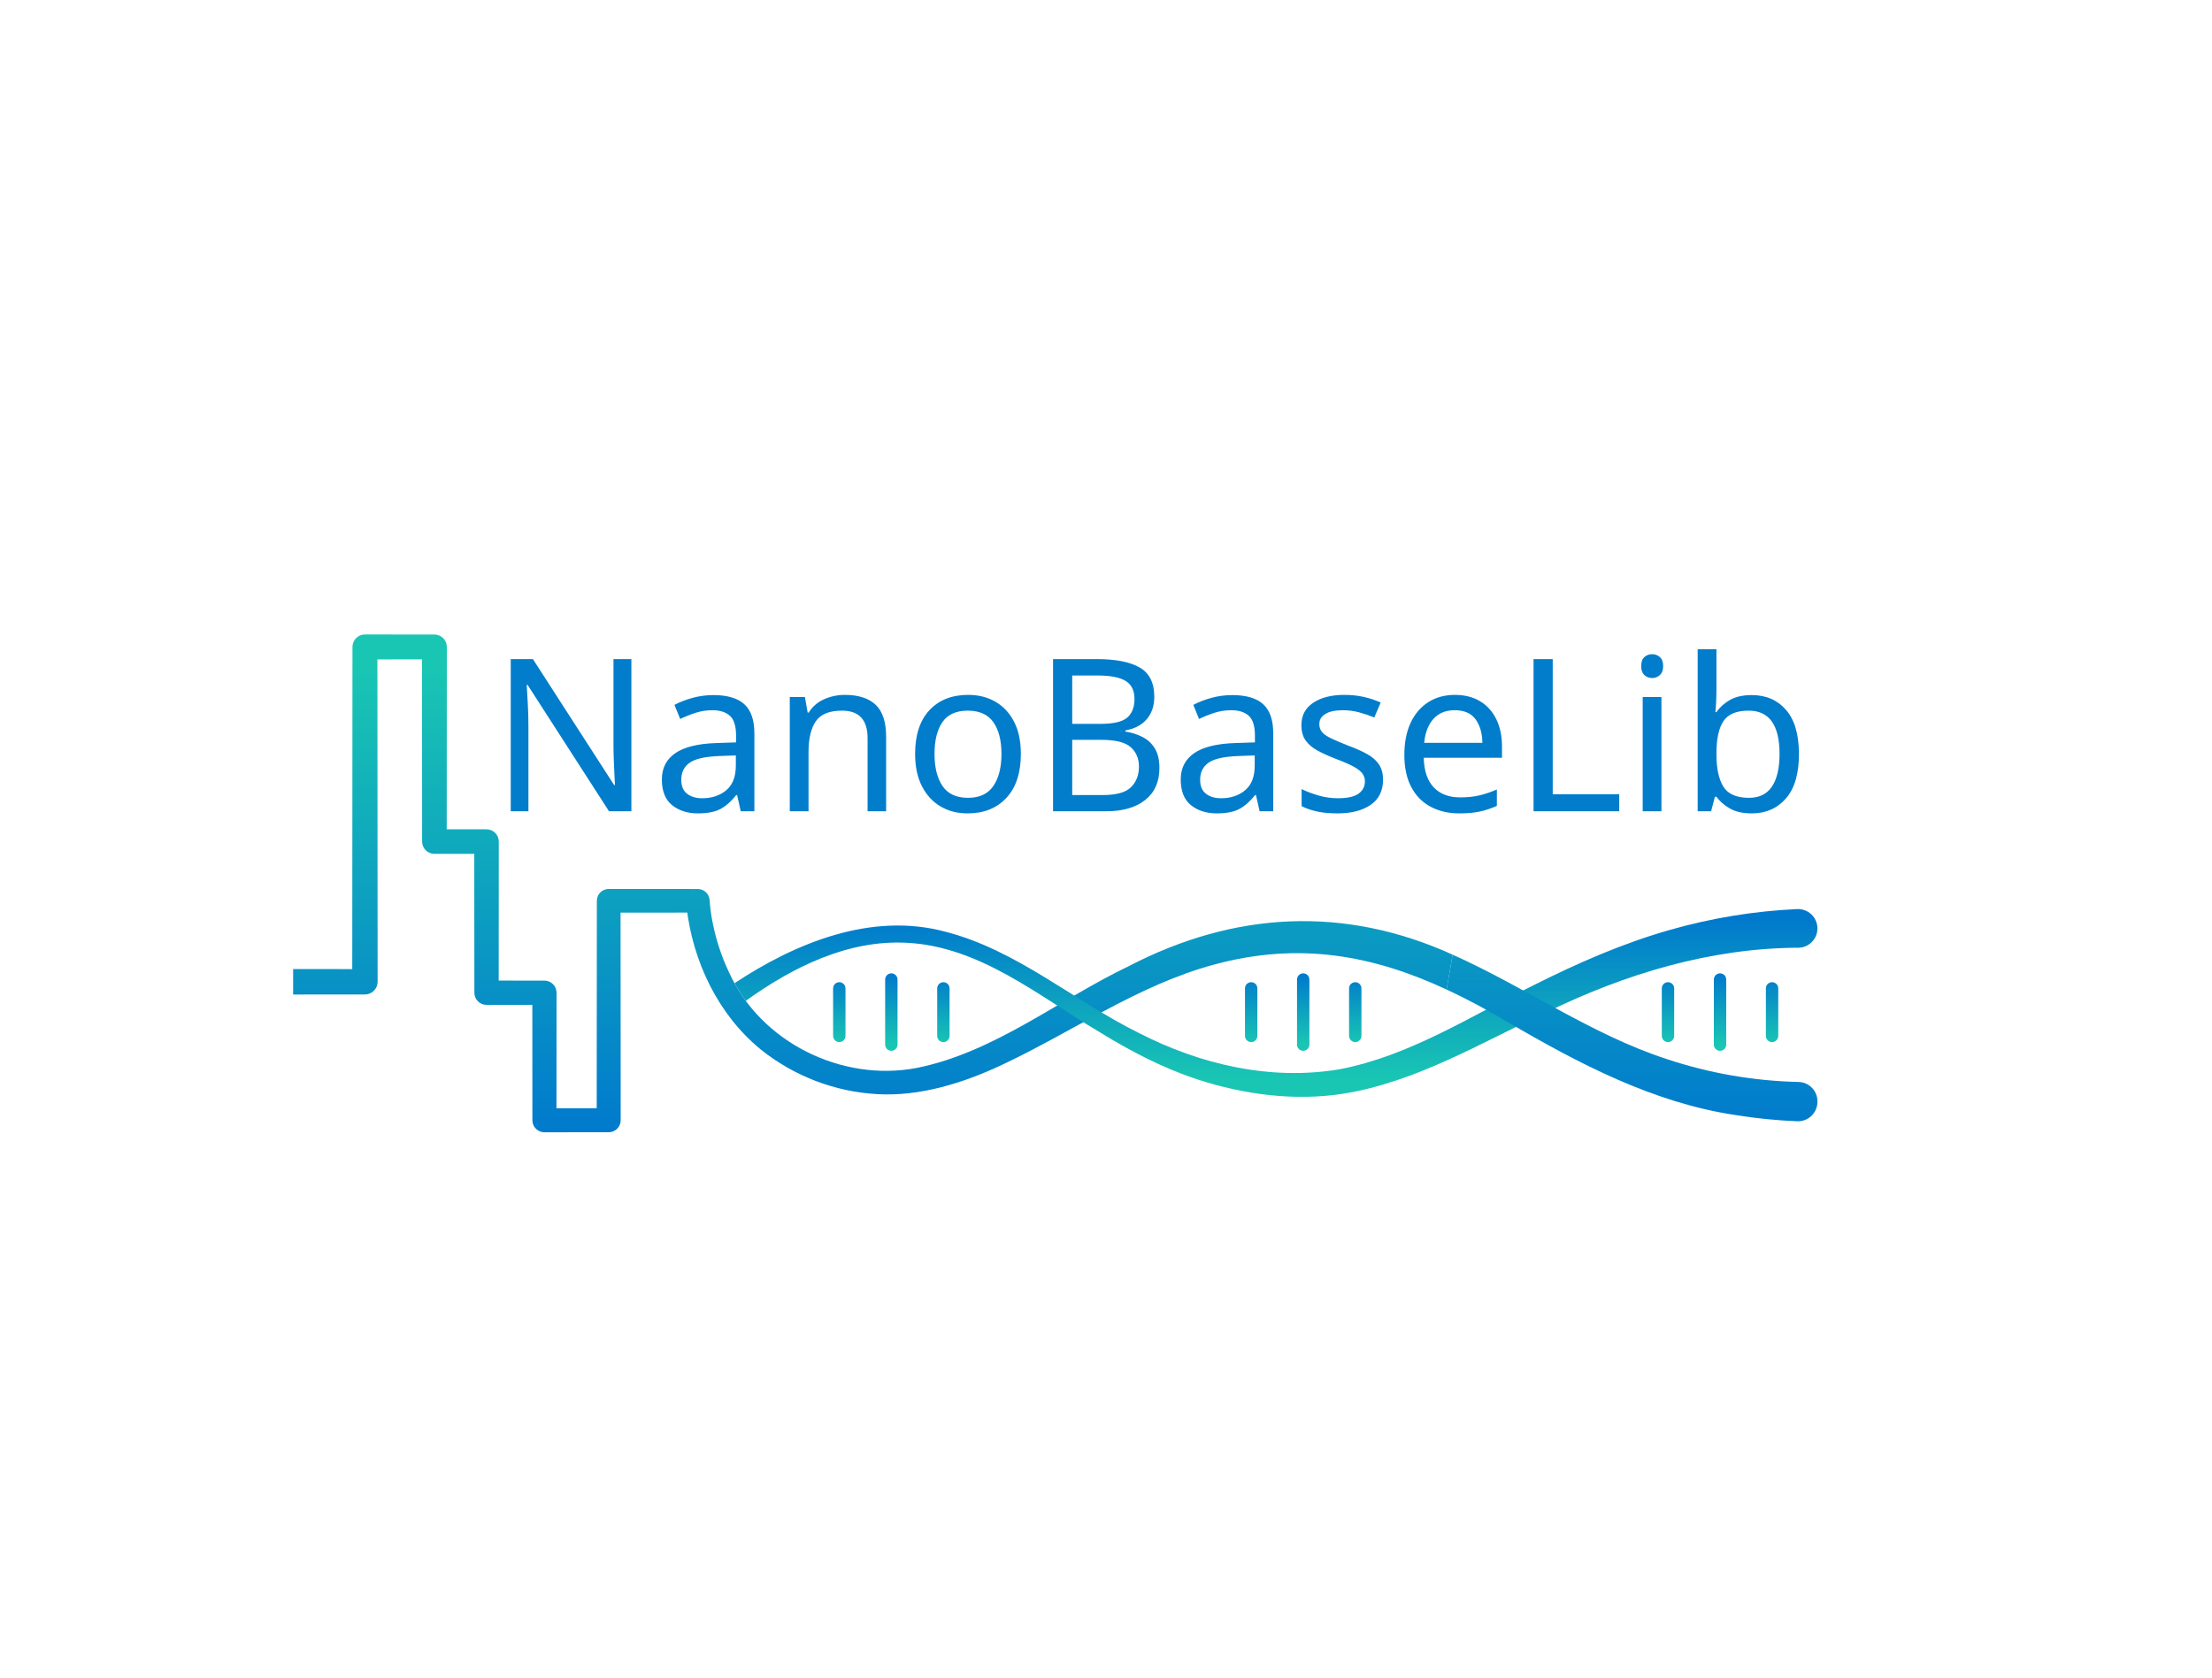
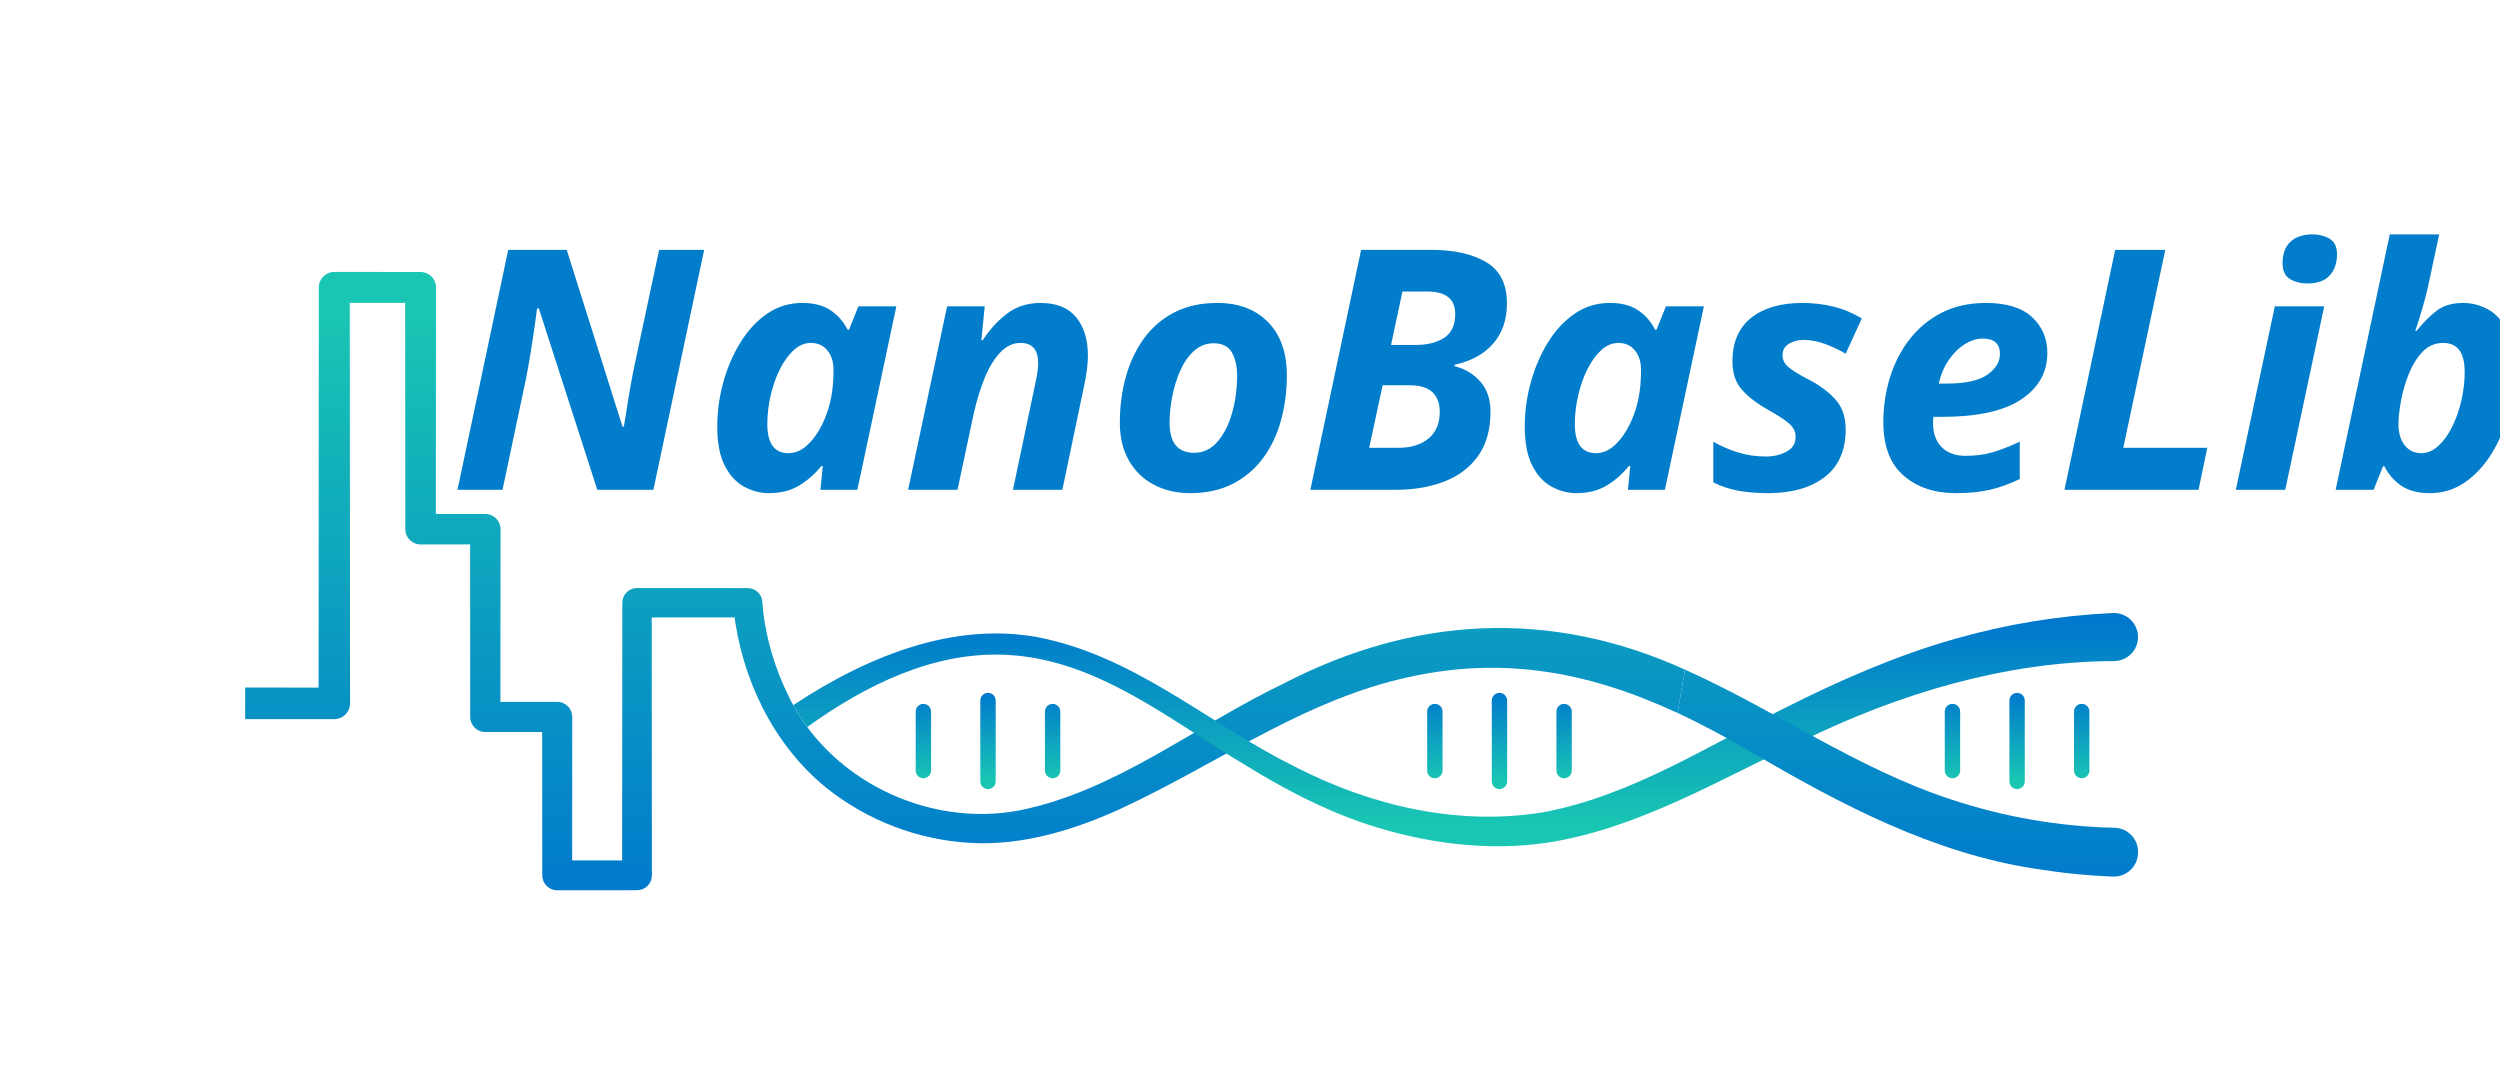
- <svg xmlns="http://www.w3.org/2000/svg" xmlns:xlink="http://www.w3.org/1999/xlink" id="图层_1" data-name="图层 1" viewBox="0 0 2002.667 1519">
+ <svg xmlns="http://www.w3.org/2000/svg" xmlns:xlink="http://www.w3.org/1999/xlink" id="图层_1" data-name="图层 1" viewBox="0 0 1822.667 792">
  <defs>
-     <style>.cls-1{fill:url(#未命名的渐变_6);}.cls-2{fill:url(#未命名的渐变_6-2);}.cls-3{fill:url(#未命名的渐变_6-3);}.cls-4{fill:url(#未命名的渐变_6-4);}.cls-5{fill:url(#未命名的渐变_6-5);}.cls-6{fill:url(#未命名的渐变_6-6);}.cls-7{fill:url(#未命名的渐变_6-7);}.cls-8{fill:url(#未命名的渐变_6-8);}.cls-9{fill:url(#未命名的渐变_6-9);}.cls-10{fill:url(#未命名的渐变_6-10);}.cls-11{fill:url(#未命名的渐变_6-11);}.cls-12{fill:url(#未命名的渐变_6-12);}.cls-13{font-size:193px;fill:#027dcb;font-family:HGB7X_CNKI;}</style>
-     <linearGradient id="未命名的渐变_6" x1="790.259" y1="1030.142" x2="790.259" y2="600.919" gradientUnits="userSpaceOnUse">
+     <style>.cls-1{fill:url(#未命名的渐变_6);}.cls-2{fill:url(#未命名的渐变_6-2);}.cls-3{fill:url(#未命名的渐变_6-3);}.cls-4{fill:url(#未命名的渐变_6-4);}.cls-5{fill:url(#未命名的渐变_6-5);}.cls-6{fill:url(#未命名的渐变_6-6);}.cls-7{fill:url(#未命名的渐变_6-7);}.cls-8{fill:url(#未命名的渐变_6-8);}.cls-9{fill:url(#未命名的渐变_6-9);}.cls-10{fill:url(#未命名的渐变_6-10);}.cls-11{fill:url(#未命名的渐变_6-11);}.cls-12{fill:url(#未命名的渐变_6-12);}.cls-13{font-size:245px;fill:#027dcb;font-family:Perpetua-BoldItalic, Perpetua;font-weight:700;font-style:italic;}</style>
+     <linearGradient id="未命名的渐变_6" x1="703.592" y1="653.809" x2="703.592" y2="224.586" gradientUnits="userSpaceOnUse">
      <stop offset="0" stop-color="#0079cd" />
      <stop offset="1" stop-color="#19c6b3" />
    </linearGradient>
-     <linearGradient id="未命名的渐变_6-2" x1="759.871" y1="882.304" x2="759.871" y2="945.677" xlink:href="#未命名的渐变_6" />
-     <linearGradient id="未命名的渐变_6-3" x1="806.989" y1="882.304" x2="806.989" y2="945.677" xlink:href="#未命名的渐变_6" />
-     <linearGradient id="未命名的渐变_6-4" x1="854.107" y1="882.304" x2="854.107" y2="945.677" xlink:href="#未命名的渐变_6" />
-     <linearGradient id="未命名的渐变_6-5" x1="1132.766" y1="882.304" x2="1132.766" y2="945.677" xlink:href="#未命名的渐变_6" />
-     <linearGradient id="未命名的渐变_6-6" x1="1179.882" y1="882.304" x2="1179.882" y2="945.677" xlink:href="#未命名的渐变_6" />
-     <linearGradient id="未命名的渐变_6-7" x1="1227" y1="882.304" x2="1227" y2="945.677" xlink:href="#未命名的渐变_6" />
-     <linearGradient id="未命名的渐变_6-8" x1="1510.142" y1="882.304" x2="1510.142" y2="945.677" xlink:href="#未命名的渐变_6" />
-     <linearGradient id="未命名的渐变_6-9" x1="1557.26" y1="882.304" x2="1557.26" y2="945.677" xlink:href="#未命名的渐变_6" />
-     <linearGradient id="未命名的渐变_6-10" x1="1604.378" y1="882.304" x2="1604.378" y2="945.677" xlink:href="#未命名的渐变_6" />
-     <linearGradient id="未命名的渐变_6-11" x1="1155.217" y1="832.048" x2="1155.217" y2="977.352" xlink:href="#未命名的渐变_6" />
-     <linearGradient id="未命名的渐变_6-12" x1="1477.567" y1="1029.699" x2="1477.567" y2="601.625" xlink:href="#未命名的渐变_6" />
+     <linearGradient id="未命名的渐变_6-2" x1="673.204" y1="505.97" x2="673.204" y2="569.344" xlink:href="#未命名的渐变_6" />
+     <linearGradient id="未命名的渐变_6-3" x1="720.322" y1="505.97" x2="720.322" y2="569.344" xlink:href="#未命名的渐变_6" />
+     <linearGradient id="未命名的渐变_6-4" x1="767.44" y1="505.97" x2="767.44" y2="569.344" xlink:href="#未命名的渐变_6" />
+     <linearGradient id="未命名的渐变_6-5" x1="1046.099" y1="505.97" x2="1046.099" y2="569.344" xlink:href="#未命名的渐变_6" />
+     <linearGradient id="未命名的渐变_6-6" x1="1093.215" y1="505.97" x2="1093.215" y2="569.344" xlink:href="#未命名的渐变_6" />
+     <linearGradient id="未命名的渐变_6-7" x1="1140.333" y1="505.97" x2="1140.333" y2="569.344" xlink:href="#未命名的渐变_6" />
+     <linearGradient id="未命名的渐变_6-8" x1="1423.475" y1="505.97" x2="1423.475" y2="569.344" xlink:href="#未命名的渐变_6" />
+     <linearGradient id="未命名的渐变_6-9" x1="1470.594" y1="505.97" x2="1470.594" y2="569.344" xlink:href="#未命名的渐变_6" />
+     <linearGradient id="未命名的渐变_6-10" x1="1517.712" y1="505.97" x2="1517.712" y2="569.344" xlink:href="#未命名的渐变_6" />
+     <linearGradient id="未命名的渐变_6-11" x1="1068.55" y1="455.714" x2="1068.55" y2="601.019" xlink:href="#未命名的渐变_6" />
+     <linearGradient id="未命名的渐变_6-12" x1="1390.9" y1="653.366" x2="1390.9" y2="225.292" xlink:href="#未命名的渐变_6" />
  </defs>
-   <path class="cls-1" d="M1309.701,896.133c-66.141-30.707-132.786-43.599-210.19-22.675-69.787,18.738-129.199,61.543-194.514,91.905-33.748,15.604-71.965,27.561-110.104,25.543a185.31,185.31,0,0,1-106.308-40.617c-38.609-31.63-61.429-79.828-67.013-128.919-.168-1.684-.309-3.167-.411-5.177l10.663,10.254-80.73.053,10.724-10.725.131,198.737a10.849,10.849,0,0,1-10.856,10.856l-58.188.038a10.888,10.888,0,0,1-10.895-10.894l-.076-115.488,10.97,10.97-52.422.035a10.998,10.998,0,0,1-11.005-10.991c-.004-.013-.088-136.887-.09-136.901l11.095,11.095-47.18.031a11.119,11.119,0,0,1-11.127-11.112c0-.013-.116-176.262-.116-176.276l11.242,11.242-62.907.041,11.284-11.284.2,303.246a11.476,11.476,0,0,1-11.469,11.484c-.014,0-65.003.043-65.019.043l0-23.053h0l65.004.043-11.483,11.483c-.003-.015.202-303.247.2-303.261a11.276,11.276,0,0,1,11.284-11.269l62.907.041a11.236,11.236,0,0,1,11.243,11.242l-.117,176.262L393.301,751.012l47.18.031a11.088,11.088,0,0,1,11.095,11.095l-.09,136.886L440.481,888.02c.007.001,52.429.034,52.437.035a10.963,10.963,0,0,1,10.957,10.97l-.076,115.488-10.894-10.894,58.188.039L540.237,1014.513l.131-198.737a10.718,10.718,0,0,1,10.725-10.725l80.73.053A10.695,10.695,0,0,1,642.487,815.358a143.215,143.215,0,0,0,2.024,16.517,191.276,191.276,0,0,0,15.664,48.993c28.642,63.049,101.894,99.193,169.56,86.313C900.27,953.154,958.152,905.437,1022.459,874.7c95.046-49.224,194.442-54.774,292.669-10.151Z" />
-   <path class="cls-2" d="M759.871,943.735a5.603,5.603,0,0,1-5.604-5.604V895.021a5.604,5.604,0,0,1,11.207,0v43.11A5.603,5.603,0,0,1,759.871,943.735Z" />
-   <path class="cls-3" d="M806.989,951.621a5.603,5.603,0,0,1-5.604-5.604V887.136a5.604,5.604,0,1,1,11.207,0v58.881A5.603,5.603,0,0,1,806.989,951.621Z" />
-   <path class="cls-4" d="M854.107,943.735a5.603,5.603,0,0,1-5.604-5.604V895.021a5.604,5.604,0,0,1,11.207,0v43.11A5.603,5.603,0,0,1,854.107,943.735Z" />
-   <path class="cls-5" d="M1132.766,943.735a5.603,5.603,0,0,1-5.604-5.604V895.021a5.604,5.604,0,0,1,11.207,0v43.11A5.603,5.603,0,0,1,1132.766,943.735Z" />
-   <path class="cls-6" d="M1179.882,951.621a5.603,5.603,0,0,1-5.604-5.604V887.136a5.604,5.604,0,1,1,11.207,0v58.881A5.603,5.603,0,0,1,1179.882,951.621Z" />
-   <path class="cls-7" d="M1227,943.735a5.603,5.603,0,0,1-5.604-5.604V895.021a5.604,5.604,0,0,1,11.207,0v43.11A5.603,5.603,0,0,1,1227,943.735Z" />
-   <path class="cls-8" d="M1510.142,943.735a5.603,5.603,0,0,1-5.604-5.604V895.021a5.604,5.604,0,0,1,11.207,0v43.11A5.603,5.603,0,0,1,1510.142,943.735Z" />
-   <path class="cls-9" d="M1557.26,951.621a5.603,5.603,0,0,1-5.604-5.604V887.136a5.604,5.604,0,1,1,11.207,0v58.881A5.603,5.603,0,0,1,1557.26,951.621Z" />
-   <path class="cls-10" d="M1604.378,943.735a5.603,5.603,0,0,1-5.604-5.604V895.021a5.604,5.604,0,0,1,11.207,0v43.11A5.603,5.603,0,0,1,1604.378,943.735Z" />
-   <path class="cls-11" d="M1511.947,842.115c-43.313,12.31-84.414,30.44-123.718,50.235-58.311,28.702-112.279,63.926-175.568,76.024-62.13,10.509-126.078-4.312-181.675-32.951-57.755-28.376-110.245-75.075-175.081-91.642-66.93-18.064-135.64,10.058-190.903,46.637a142.908,142.908,0,0,0,10.221,15.956c42.396-30.465,92.305-55.393,145.674-52.584,65.923,3.305,118.945,47.802,173.592,80.286,28.185,17.428,57.617,32.877,89.3,43.367,42.379,13.844,88.351,19.969,132.665,12.989,66.131-10.716,124.155-46.044,183.782-73.752,71.094-34.749,148.539-58.109,227.847-58.386a17.474,17.474,0,0,0,17.35-17.51v0a17.561,17.561,0,0,0-18.436-17.509A502.627,502.627,0,0,0,1511.947,842.115Z" />
-   <path class="cls-12" d="M1315.128,864.549c66.147,29.565,125.205,72.152,193.887,94.57a406.737,406.737,0,0,0,119.45,20.725,17.479,17.479,0,0,1,16.968,17.503v.552a17.56,17.56,0,0,1-18.325,17.515,461.672,461.672,0,0,1-56.391-5.693c-74.002-11.157-141.621-46.601-205.156-83.839-18.732-11.086-37.276-21.12-55.861-29.748Z" />
+   <path class="cls-1" d="M1223.034,519.8c-66.141-30.707-132.786-43.599-210.19-22.675C943.057,515.862,883.645,558.668,818.329,589.029c-33.748,15.604-71.965,27.561-110.104,25.543a185.31,185.31,0,0,1-106.308-40.617c-38.609-31.63-61.429-79.828-67.013-128.919-.168-1.684-.309-3.167-.411-5.177l10.663,10.254-80.73.053,10.724-10.725.131,198.737a10.849,10.849,0,0,1-10.856,10.856l-58.188.038A10.888,10.888,0,0,1,395.343,638.18l-.076-115.488,10.97,10.97-52.422.035a10.998,10.998,0,0,1-11.005-10.991c-.004-.013-.088-136.887-.09-136.901l11.095,11.095-47.18.031A11.119,11.119,0,0,1,295.508,385.819c0-.013-.116-176.262-.116-176.276l11.242,11.242-62.907.041,11.284-11.284L255.211,512.789a11.476,11.476,0,0,1-11.469,11.484c-.014,0-65.003.043-65.019.043l0-23.053h0l65.004.043L232.244,512.789c-.003-.015.202-303.247.2-303.261a11.276,11.276,0,0,1,11.284-11.269l62.907.041a11.236,11.236,0,0,1,11.243,11.242l-.117,176.262-11.126-11.126,47.18.031a11.088,11.088,0,0,1,11.095,11.095l-.09,136.886-11.005-11.005c.007.001,52.429.034,52.437.035a10.963,10.963,0,0,1,10.957,10.97l-.076,115.488-10.894-10.894,58.188.039L453.57,638.18l.131-198.737a10.718,10.718,0,0,1,10.725-10.725l80.73.053a10.695,10.695,0,0,1,10.664,10.254,143.217,143.217,0,0,0,2.024,16.517,191.276,191.276,0,0,0,15.664,48.993c28.642,63.049,101.894,99.193,169.56,86.313,70.535-14.027,128.417-61.744,192.724-92.481,95.046-49.224,194.442-54.774,292.669-10.151Z" />
+   <path class="cls-2" d="M673.204,567.402a5.603,5.603,0,0,1-5.604-5.604V518.688a5.604,5.604,0,0,1,11.207,0V561.798A5.603,5.603,0,0,1,673.204,567.402Z" />
+   <path class="cls-3" d="M720.322,575.287a5.603,5.603,0,0,1-5.604-5.604v-58.881a5.604,5.604,0,1,1,11.207,0v58.881A5.603,5.603,0,0,1,720.322,575.287Z" />
+   <path class="cls-4" d="M767.44,567.402a5.603,5.603,0,0,1-5.604-5.604V518.688a5.604,5.604,0,0,1,11.207,0V561.798A5.603,5.603,0,0,1,767.44,567.402Z" />
+   <path class="cls-5" d="M1046.099,567.402a5.603,5.603,0,0,1-5.604-5.604V518.688a5.604,5.604,0,0,1,11.207,0V561.798A5.603,5.603,0,0,1,1046.099,567.402Z" />
+   <path class="cls-6" d="M1093.215,575.287a5.603,5.603,0,0,1-5.604-5.604v-58.881a5.604,5.604,0,1,1,11.207,0v58.881A5.603,5.603,0,0,1,1093.215,575.287Z" />
+   <path class="cls-7" d="M1140.333,567.402a5.603,5.603,0,0,1-5.604-5.604V518.688a5.604,5.604,0,0,1,11.207,0V561.798A5.603,5.603,0,0,1,1140.333,567.402Z" />
+   <path class="cls-8" d="M1423.475,567.402a5.603,5.603,0,0,1-5.604-5.604V518.688a5.604,5.604,0,0,1,11.207,0V561.798A5.603,5.603,0,0,1,1423.475,567.402Z" />
+   <path class="cls-9" d="M1470.594,575.287a5.603,5.603,0,0,1-5.604-5.604v-58.881a5.604,5.604,0,1,1,11.207,0v58.881A5.603,5.603,0,0,1,1470.594,575.287Z" />
+   <path class="cls-10" d="M1517.712,567.402a5.603,5.603,0,0,1-5.604-5.604V518.688a5.604,5.604,0,0,1,11.207,0V561.798A5.603,5.603,0,0,1,1517.712,567.402Z" />
+   <path class="cls-11" d="M1425.28,465.782c-43.313,12.31-84.414,30.44-123.718,50.235-58.311,28.702-112.279,63.926-175.568,76.024-62.13,10.509-126.078-4.312-181.675-32.951-57.755-28.376-110.245-75.075-175.081-91.642C702.308,449.384,633.598,477.506,578.334,514.085a142.908,142.908,0,0,0,10.221,15.956c42.396-30.465,92.305-55.393,145.674-52.584,65.923,3.305,118.945,47.802,173.592,80.286,28.185,17.428,57.617,32.877,89.3,43.367,42.379,13.844,88.351,19.969,132.665,12.989,66.131-10.716,124.155-46.044,183.782-73.752,71.094-34.749,148.539-58.109,227.847-58.386a17.474,17.474,0,0,0,17.35-17.51v0a17.561,17.561,0,0,0-18.436-17.509A502.627,502.627,0,0,0,1425.28,465.782Z" />
+   <path class="cls-12" d="M1228.461,488.215c66.147,29.565,125.205,72.152,193.887,94.57A406.737,406.737,0,0,0,1541.798,603.509a17.479,17.479,0,0,1,16.968,17.503v.552a17.56,17.56,0,0,1-18.325,17.515,461.672,461.672,0,0,1-56.391-5.693c-74.002-11.157-141.621-46.601-205.156-83.839-18.732-11.086-37.276-21.12-55.861-29.748Z" />
  <text />
-   <text class="cls-13" transform="translate(443.6751 734.6738)">NanoBaseLib</text>
+   <text class="cls-13" transform="translate(327.1699 357.0834)">NanoBaseLib</text>
+   <text />
</svg>
